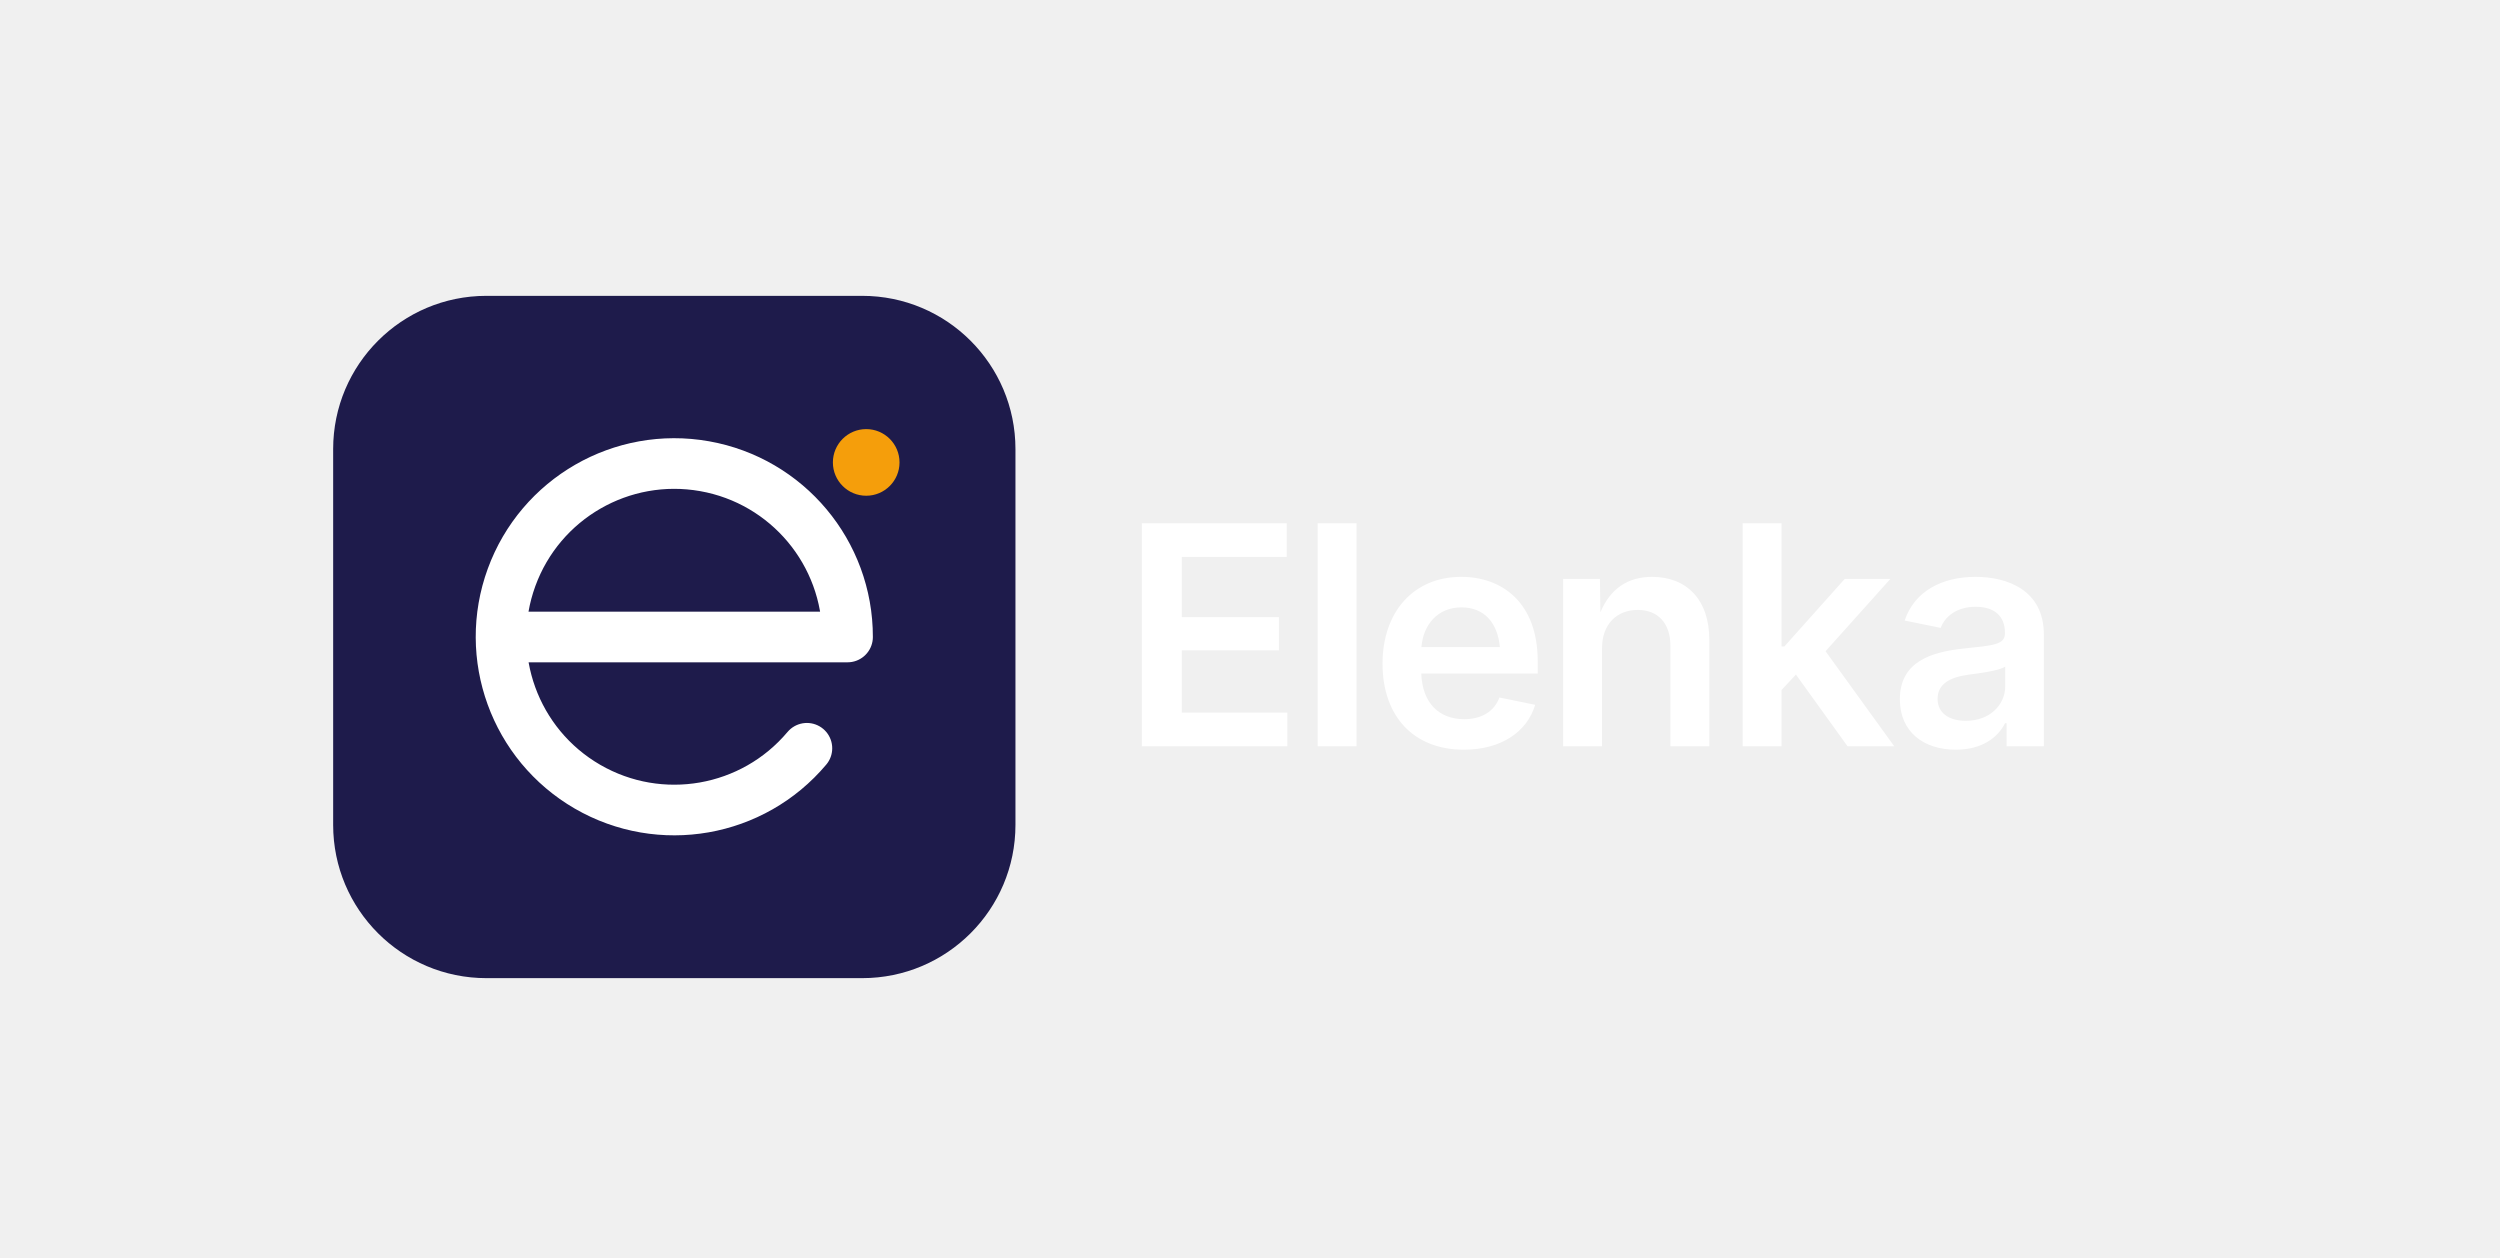
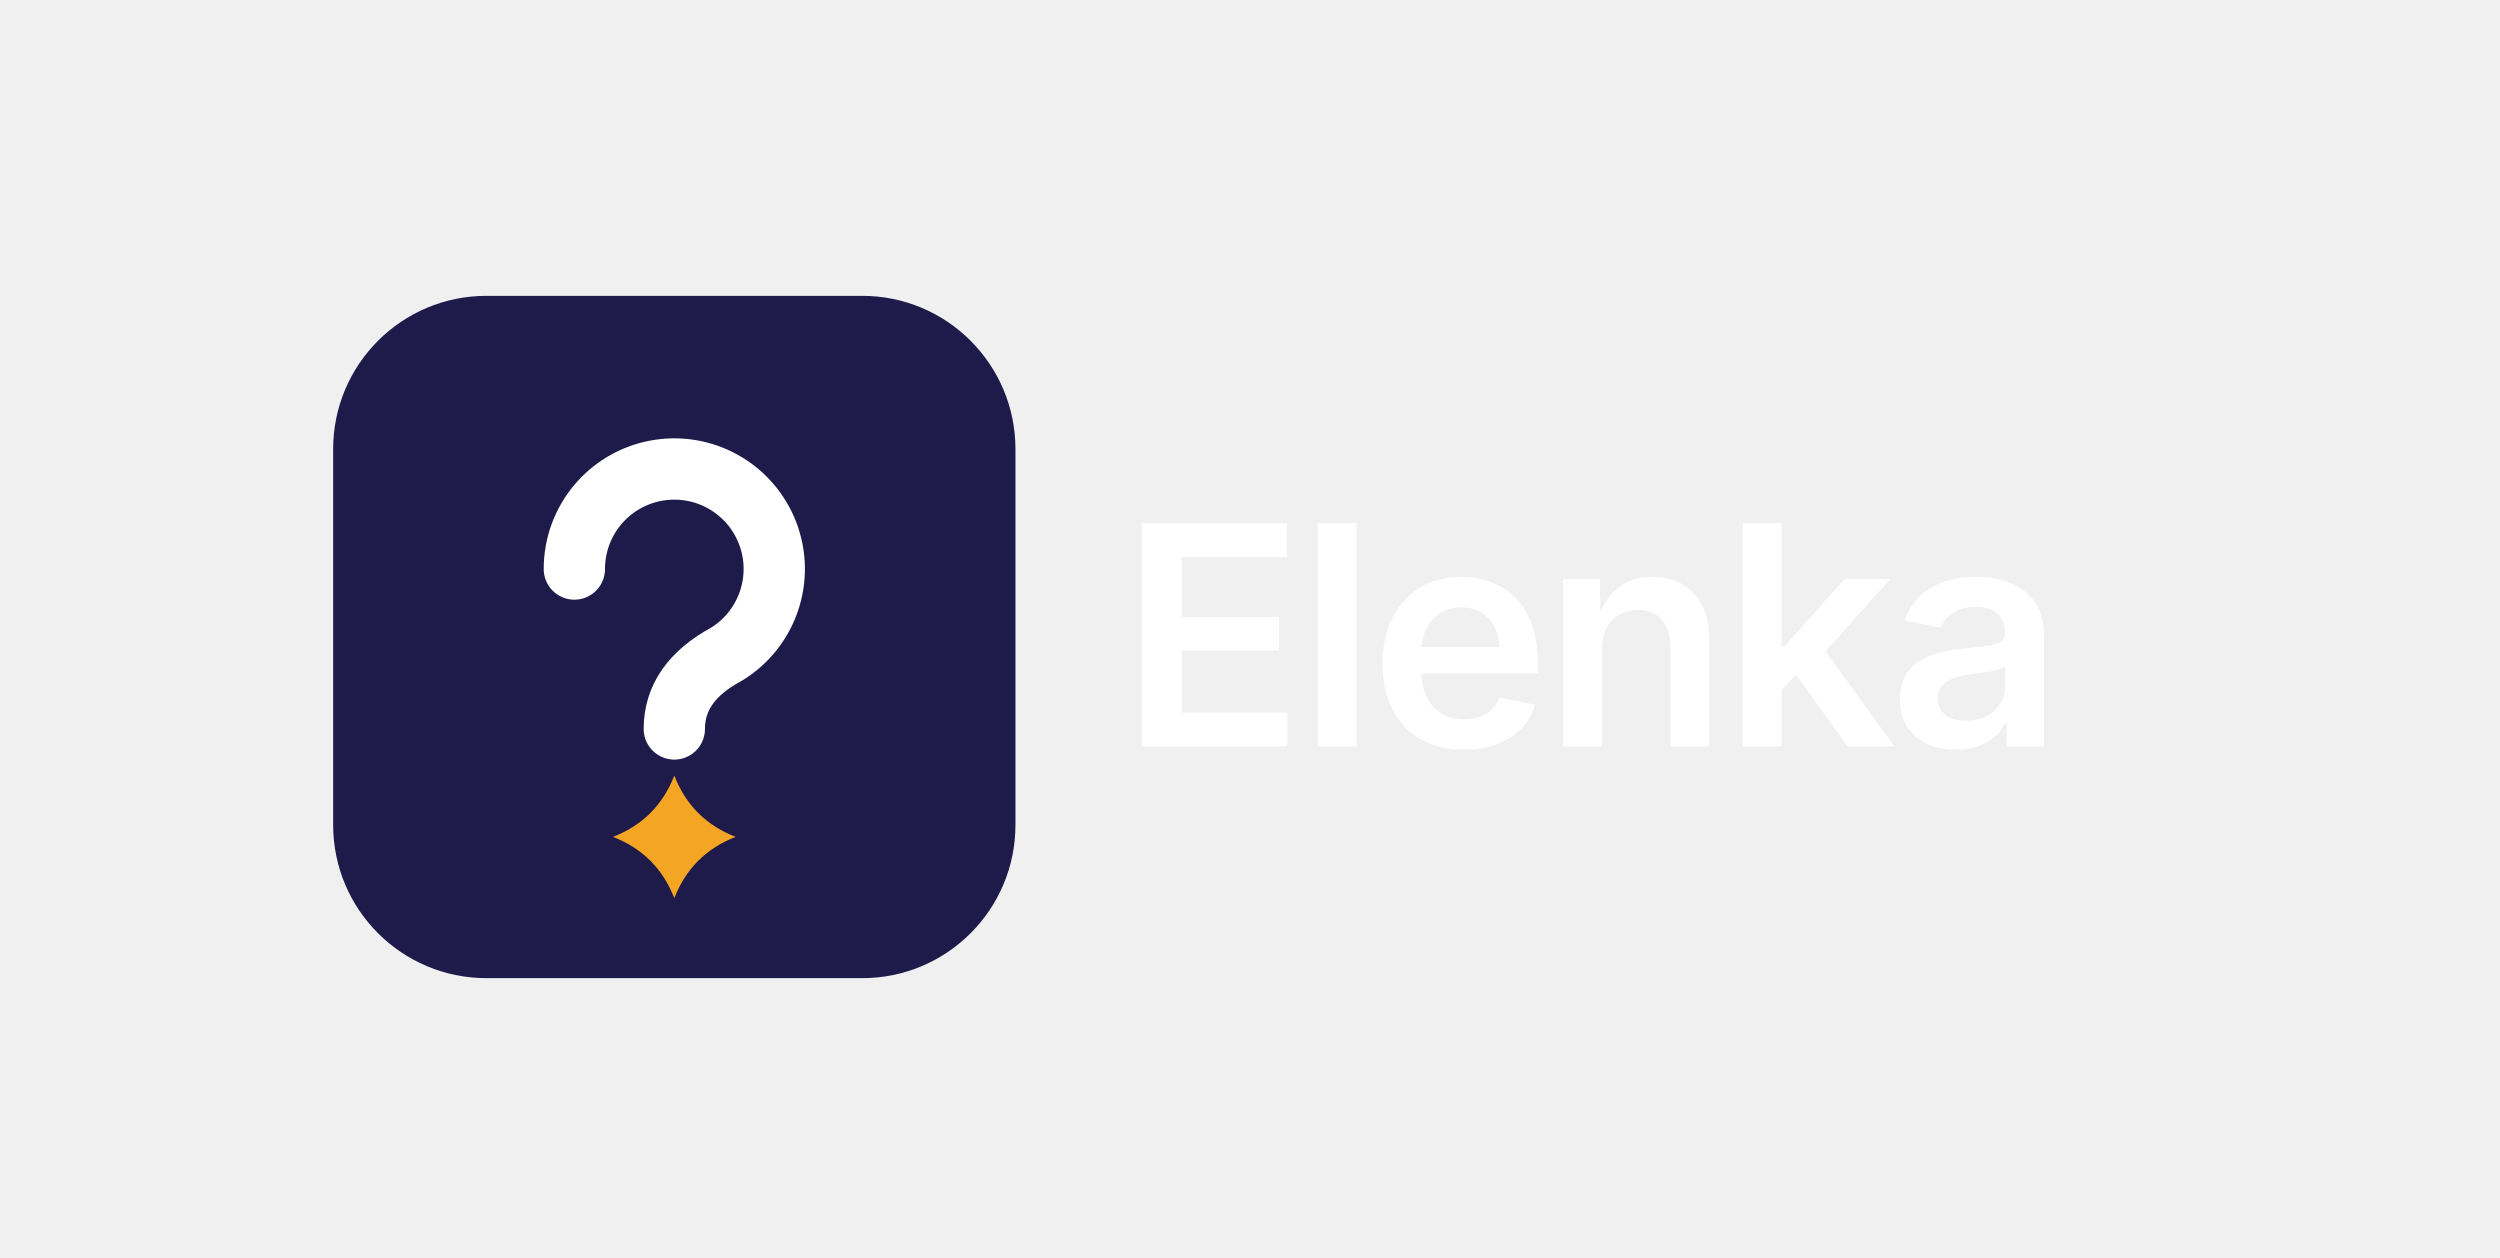
<svg xmlns="http://www.w3.org/2000/svg" width="100%" height="100%" viewBox="0 0 1876 944" version="1.1">
  <g transform="translate(250,222) scale(0.5)">
    <rect x="0" y="0" width="1024" height="1024" rx="230" ry="230" style="fill:rgb(30,27,75);" />
-     <path d="M252,512 L772,512 M772,512 A260,260 0 1 0 711,679" style="fill:none;stroke:white;stroke-width:76;stroke-linecap:round;stroke-linejoin:round;" />
-     <circle cx="800" cy="250" r="50" style="fill:rgb(245,158,11);" />
+     <path d="M362,410 A150,150 0 1 1 590,538 Q512,580 512,650" style="fill:none;stroke:white;stroke-width:92;stroke-linecap:round;stroke-linejoin:round;" />
+     <path d="M512,720 Q537.76,786.24 604,812 Q537.76,837.76 512,904 Q486.24,837.76 420,812 Q486.24,786.24 512,720Z" style="fill:rgb(245,165,36);" />
  </g>
  <text x="840" y="560" style="font-family:Inter,Helvetica,Arial,sans-serif;font-size:230px;font-weight:600;letter-spacing:-6px;fill:white;">Elenka</text>
</svg>
